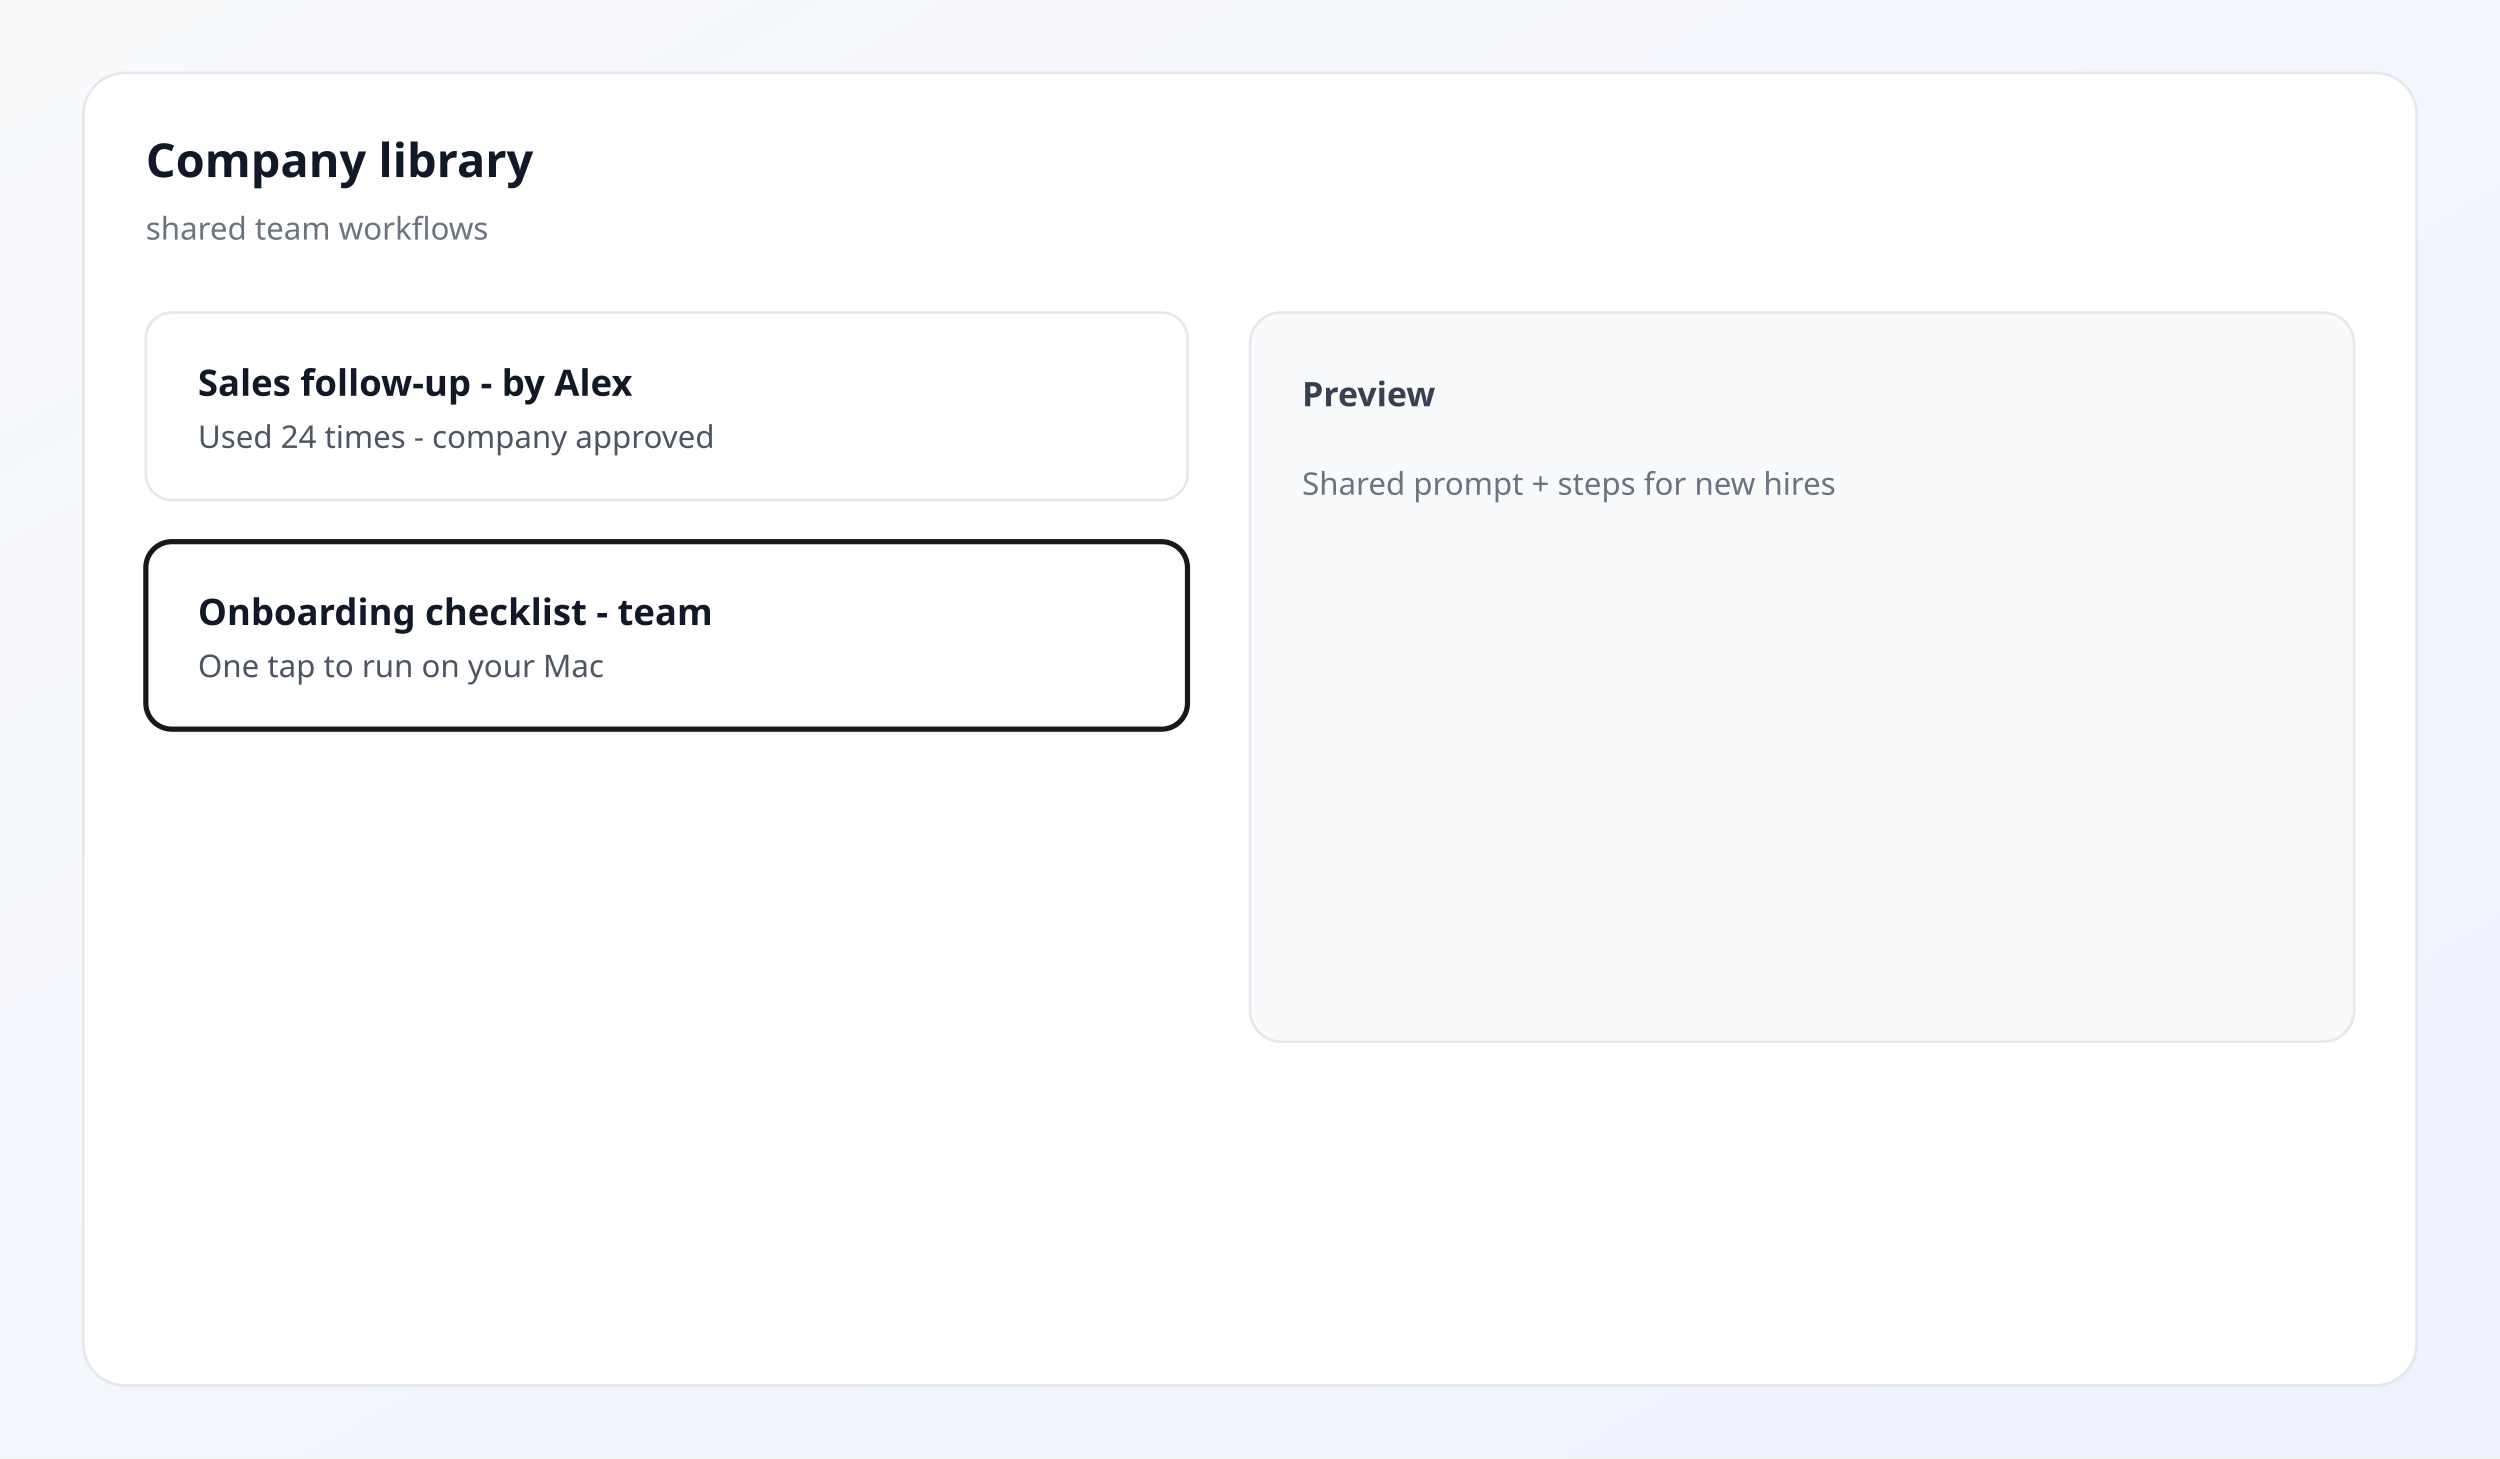
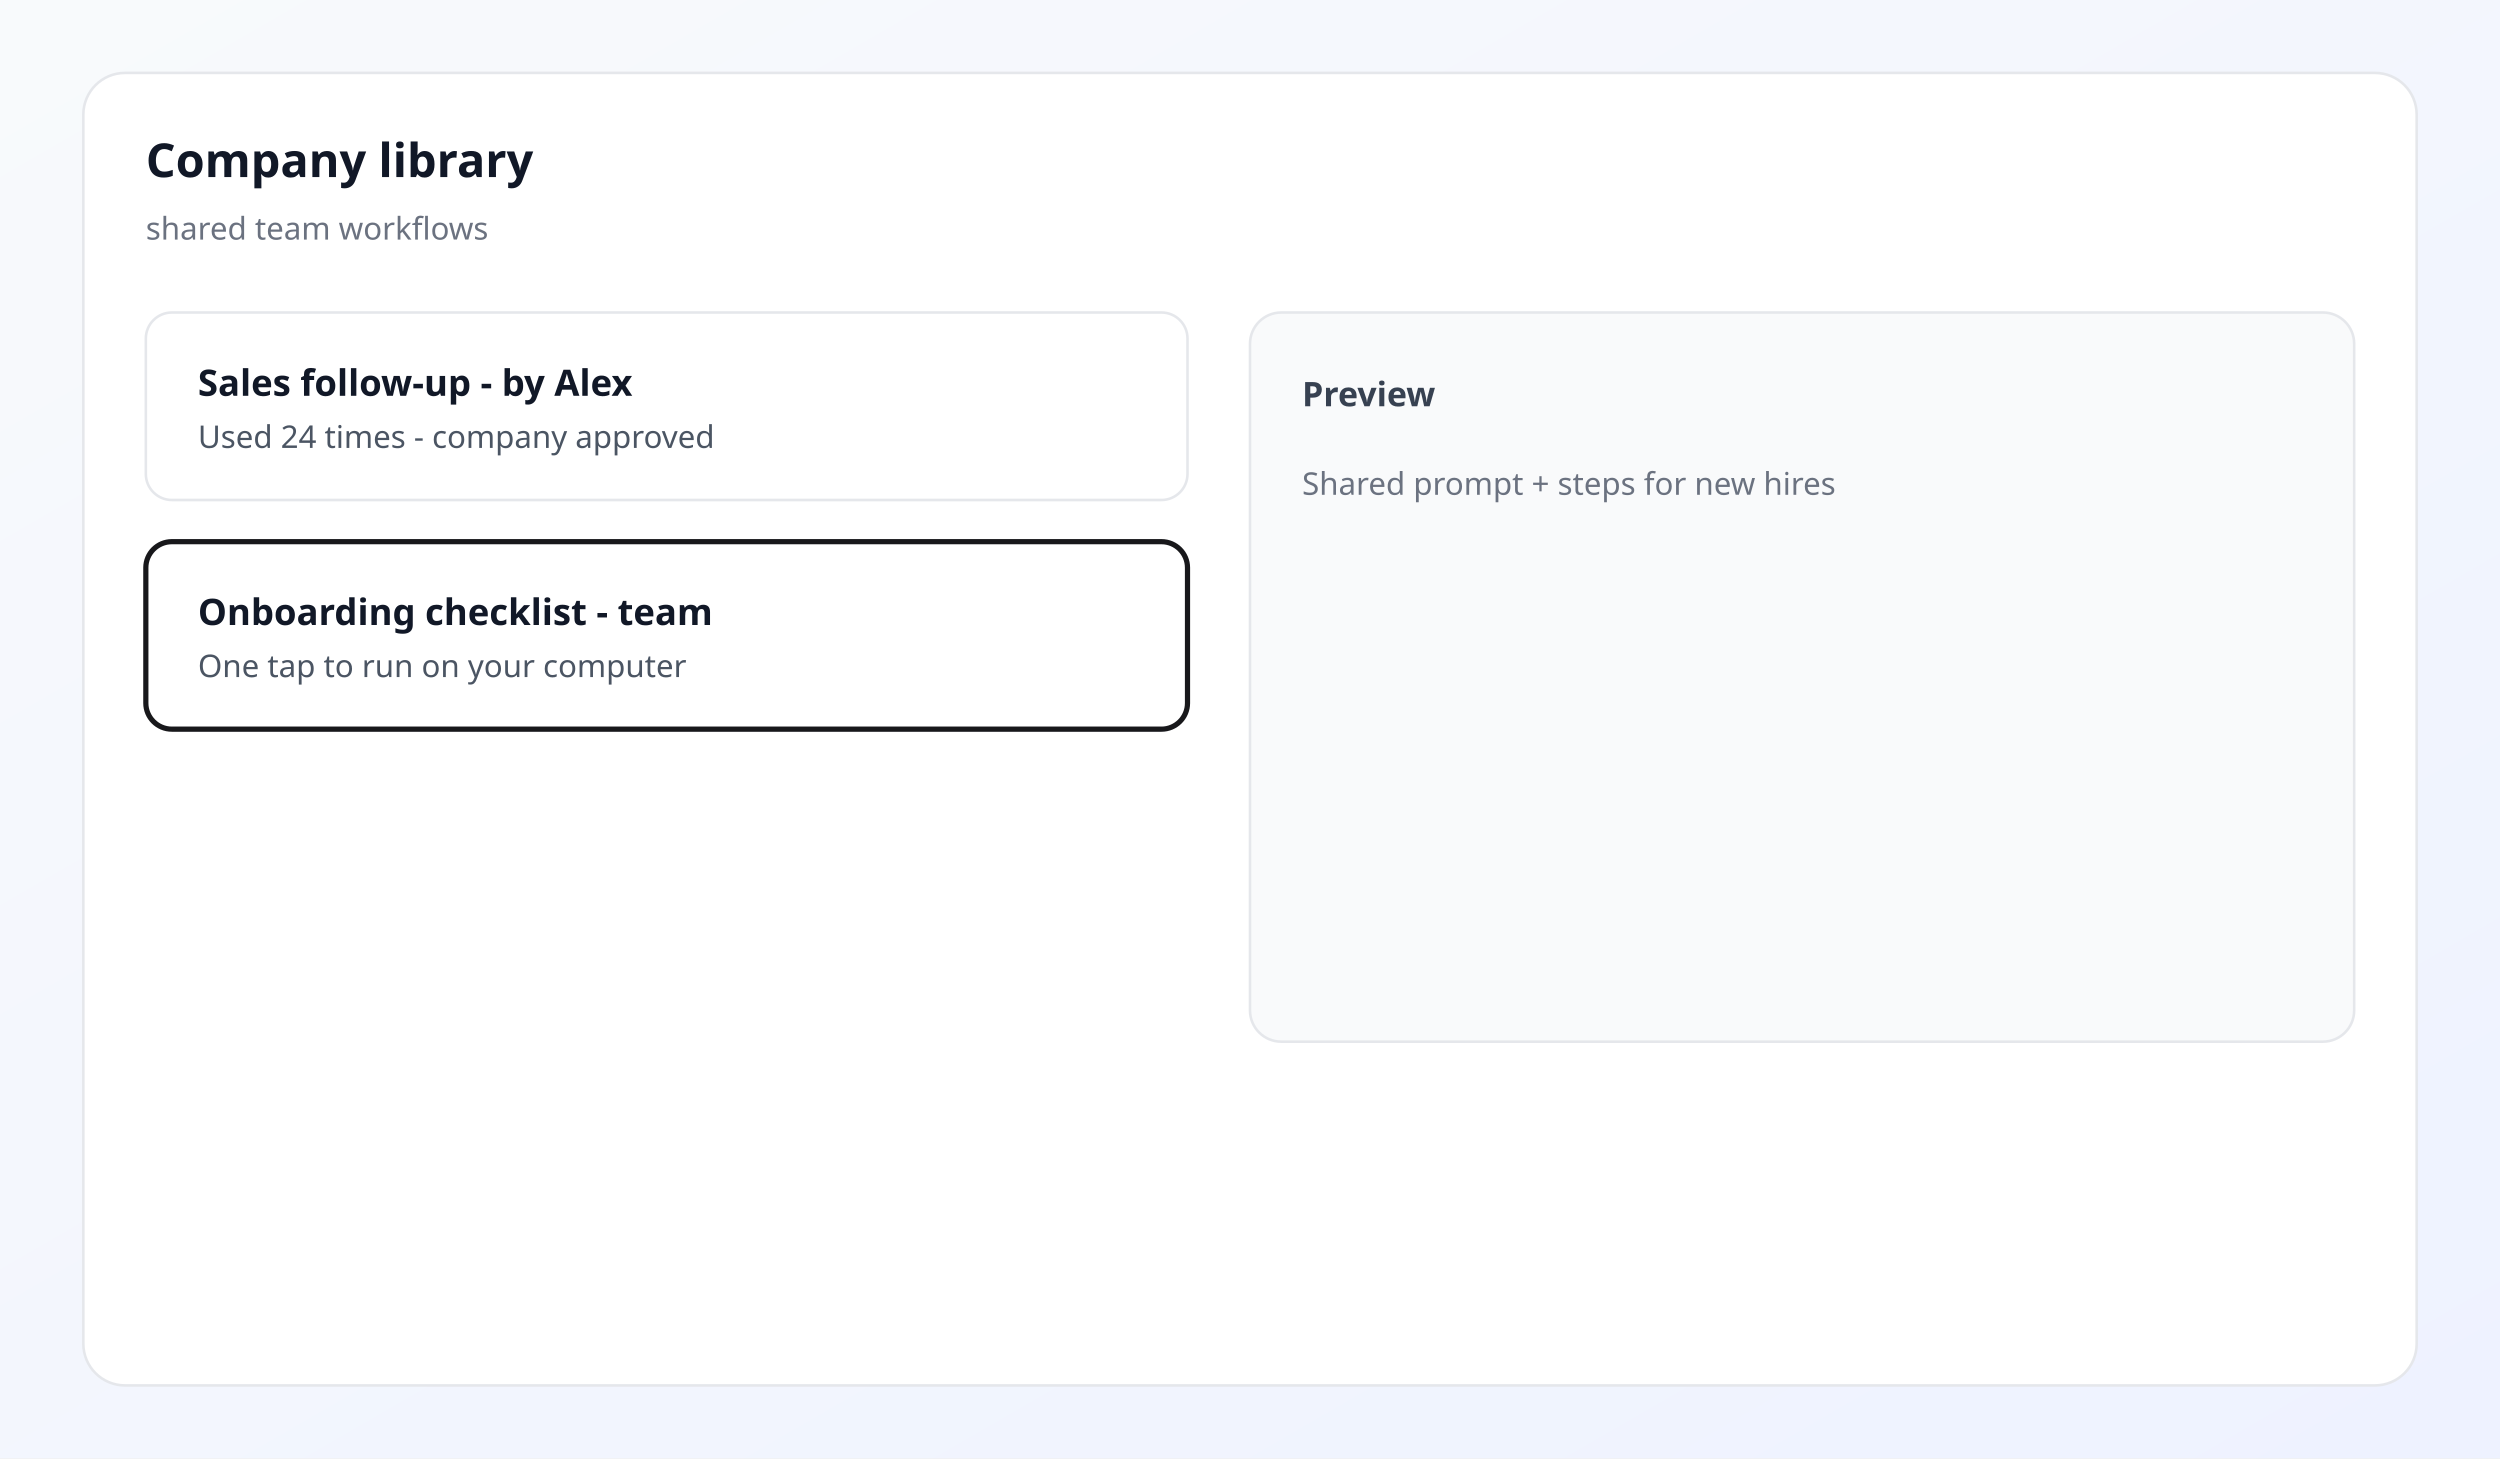
<svg xmlns="http://www.w3.org/2000/svg" width="960" height="560" viewBox="0 0 960 560" role="img" aria-label="Company library">
  <defs>
    <linearGradient id="bg" x1="0" y1="0" x2="1" y2="1">
      <stop offset="0%" stop-color="#f8fafc" />
      <stop offset="100%" stop-color="#eef2ff" />
    </linearGradient>
  </defs>
  <rect width="960" height="560" fill="url(#bg)" />
  <rect x="32" y="28" width="896" height="504" rx="16" fill="#fff" stroke="#e5e7eb" />
  <text x="56" y="68" font-family="ui-sans-serif,system-ui,sans-serif" font-size="18" font-weight="600" fill="#111827">Company library</text>
  <text x="56" y="92" font-family="ui-sans-serif,system-ui,sans-serif" font-size="12" fill="#6b7280">shared team workflows</text>
  <rect x="56" y="120" width="400" height="72" rx="10" fill="#fff" stroke="#e5e7eb" />
  <text x="76" y="152" font-family="ui-sans-serif,system-ui,sans-serif" font-size="14" font-weight="600" fill="#111827">Sales follow-up  -  by Alex</text>
  <text x="76" y="172" font-family="ui-sans-serif,system-ui,sans-serif" font-size="12" fill="#4b5563">Used 24 times  -  company approved</text>
  <rect x="56" y="208" width="400" height="72" rx="10" fill="#fff" stroke="#18181b" stroke-width="2" />
  <text x="76" y="240" font-family="ui-sans-serif,system-ui,sans-serif" font-size="14" font-weight="600" fill="#111827">Onboarding checklist  -  team</text>
-   <text x="76" y="260" font-family="ui-sans-serif,system-ui,sans-serif" font-size="12" fill="#4b5563">One tap to run on your Mac</text>
+   <text x="76" y="260" font-family="ui-sans-serif,system-ui,sans-serif" font-size="12" fill="#4b5563">One tap to run on your computer</text>
  <rect x="480" y="120" width="424" height="280" rx="12" fill="#f9fafb" stroke="#e5e7eb" />
  <text x="500" y="156" font-family="ui-sans-serif,system-ui,sans-serif" font-size="13" font-weight="600" fill="#374151">Preview</text>
  <text x="500" y="190" font-family="ui-sans-serif,system-ui,sans-serif" font-size="12" fill="#6b7280">Shared prompt + steps for new hires</text>
</svg>
